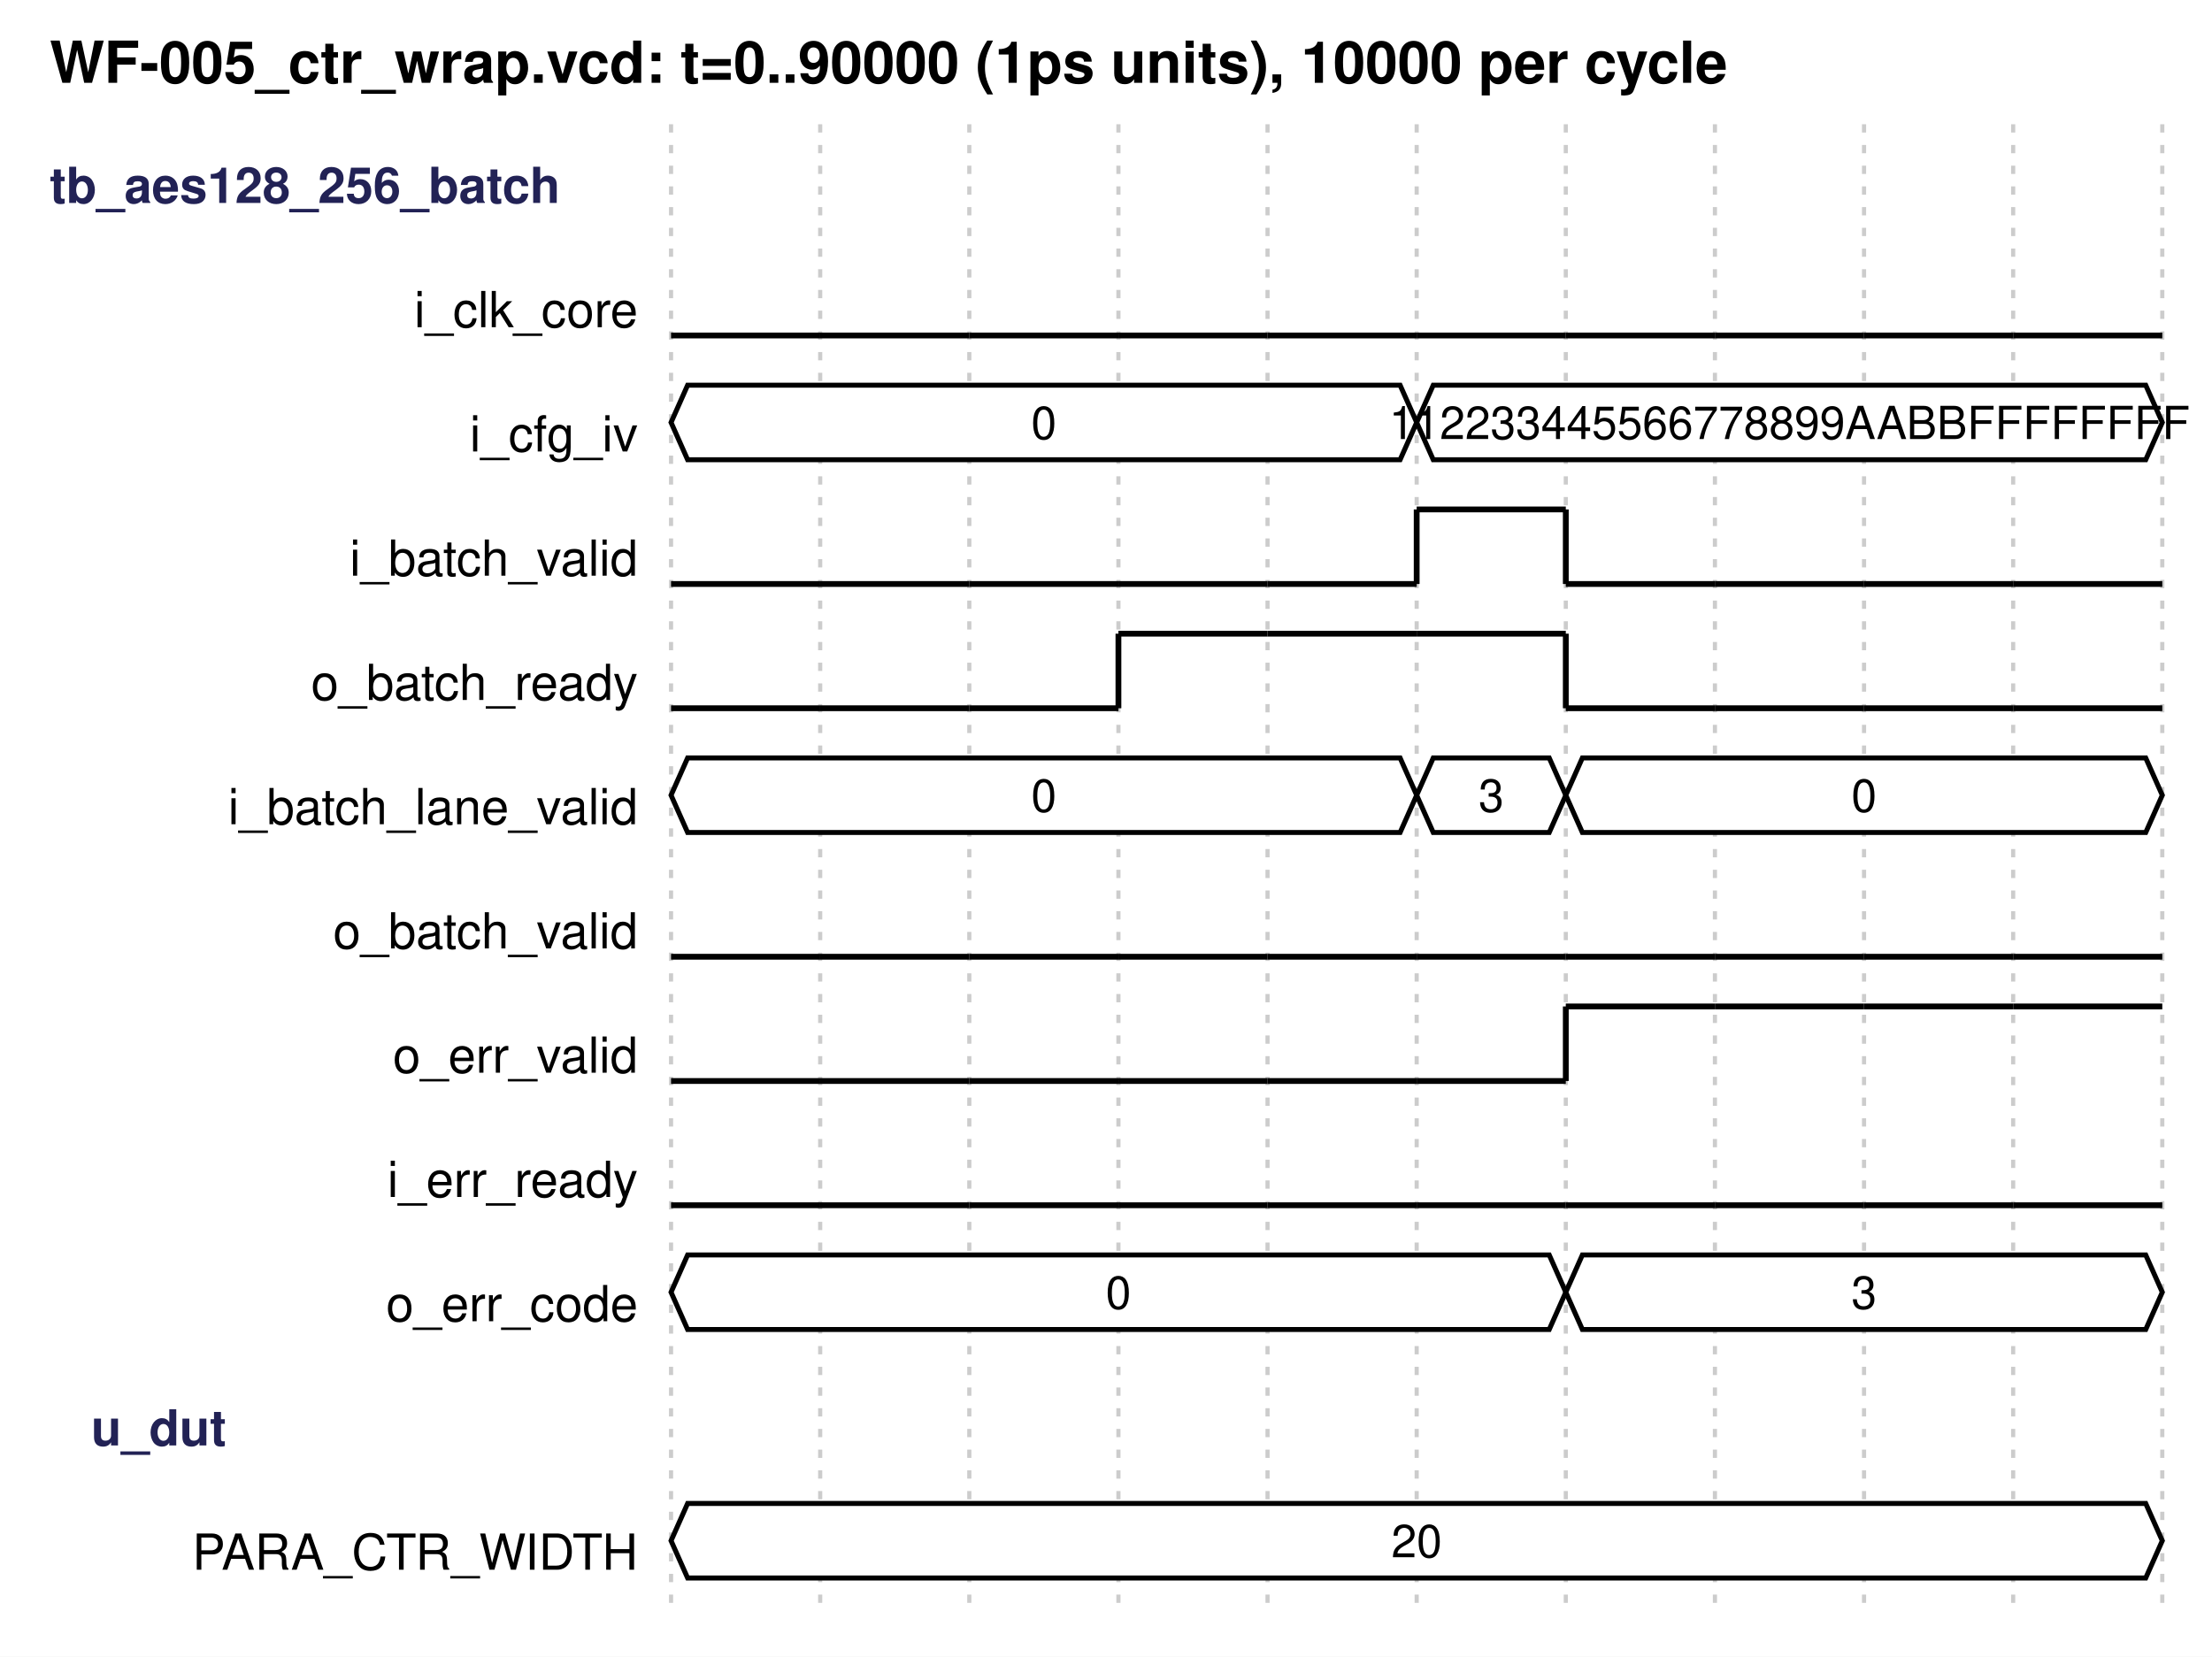
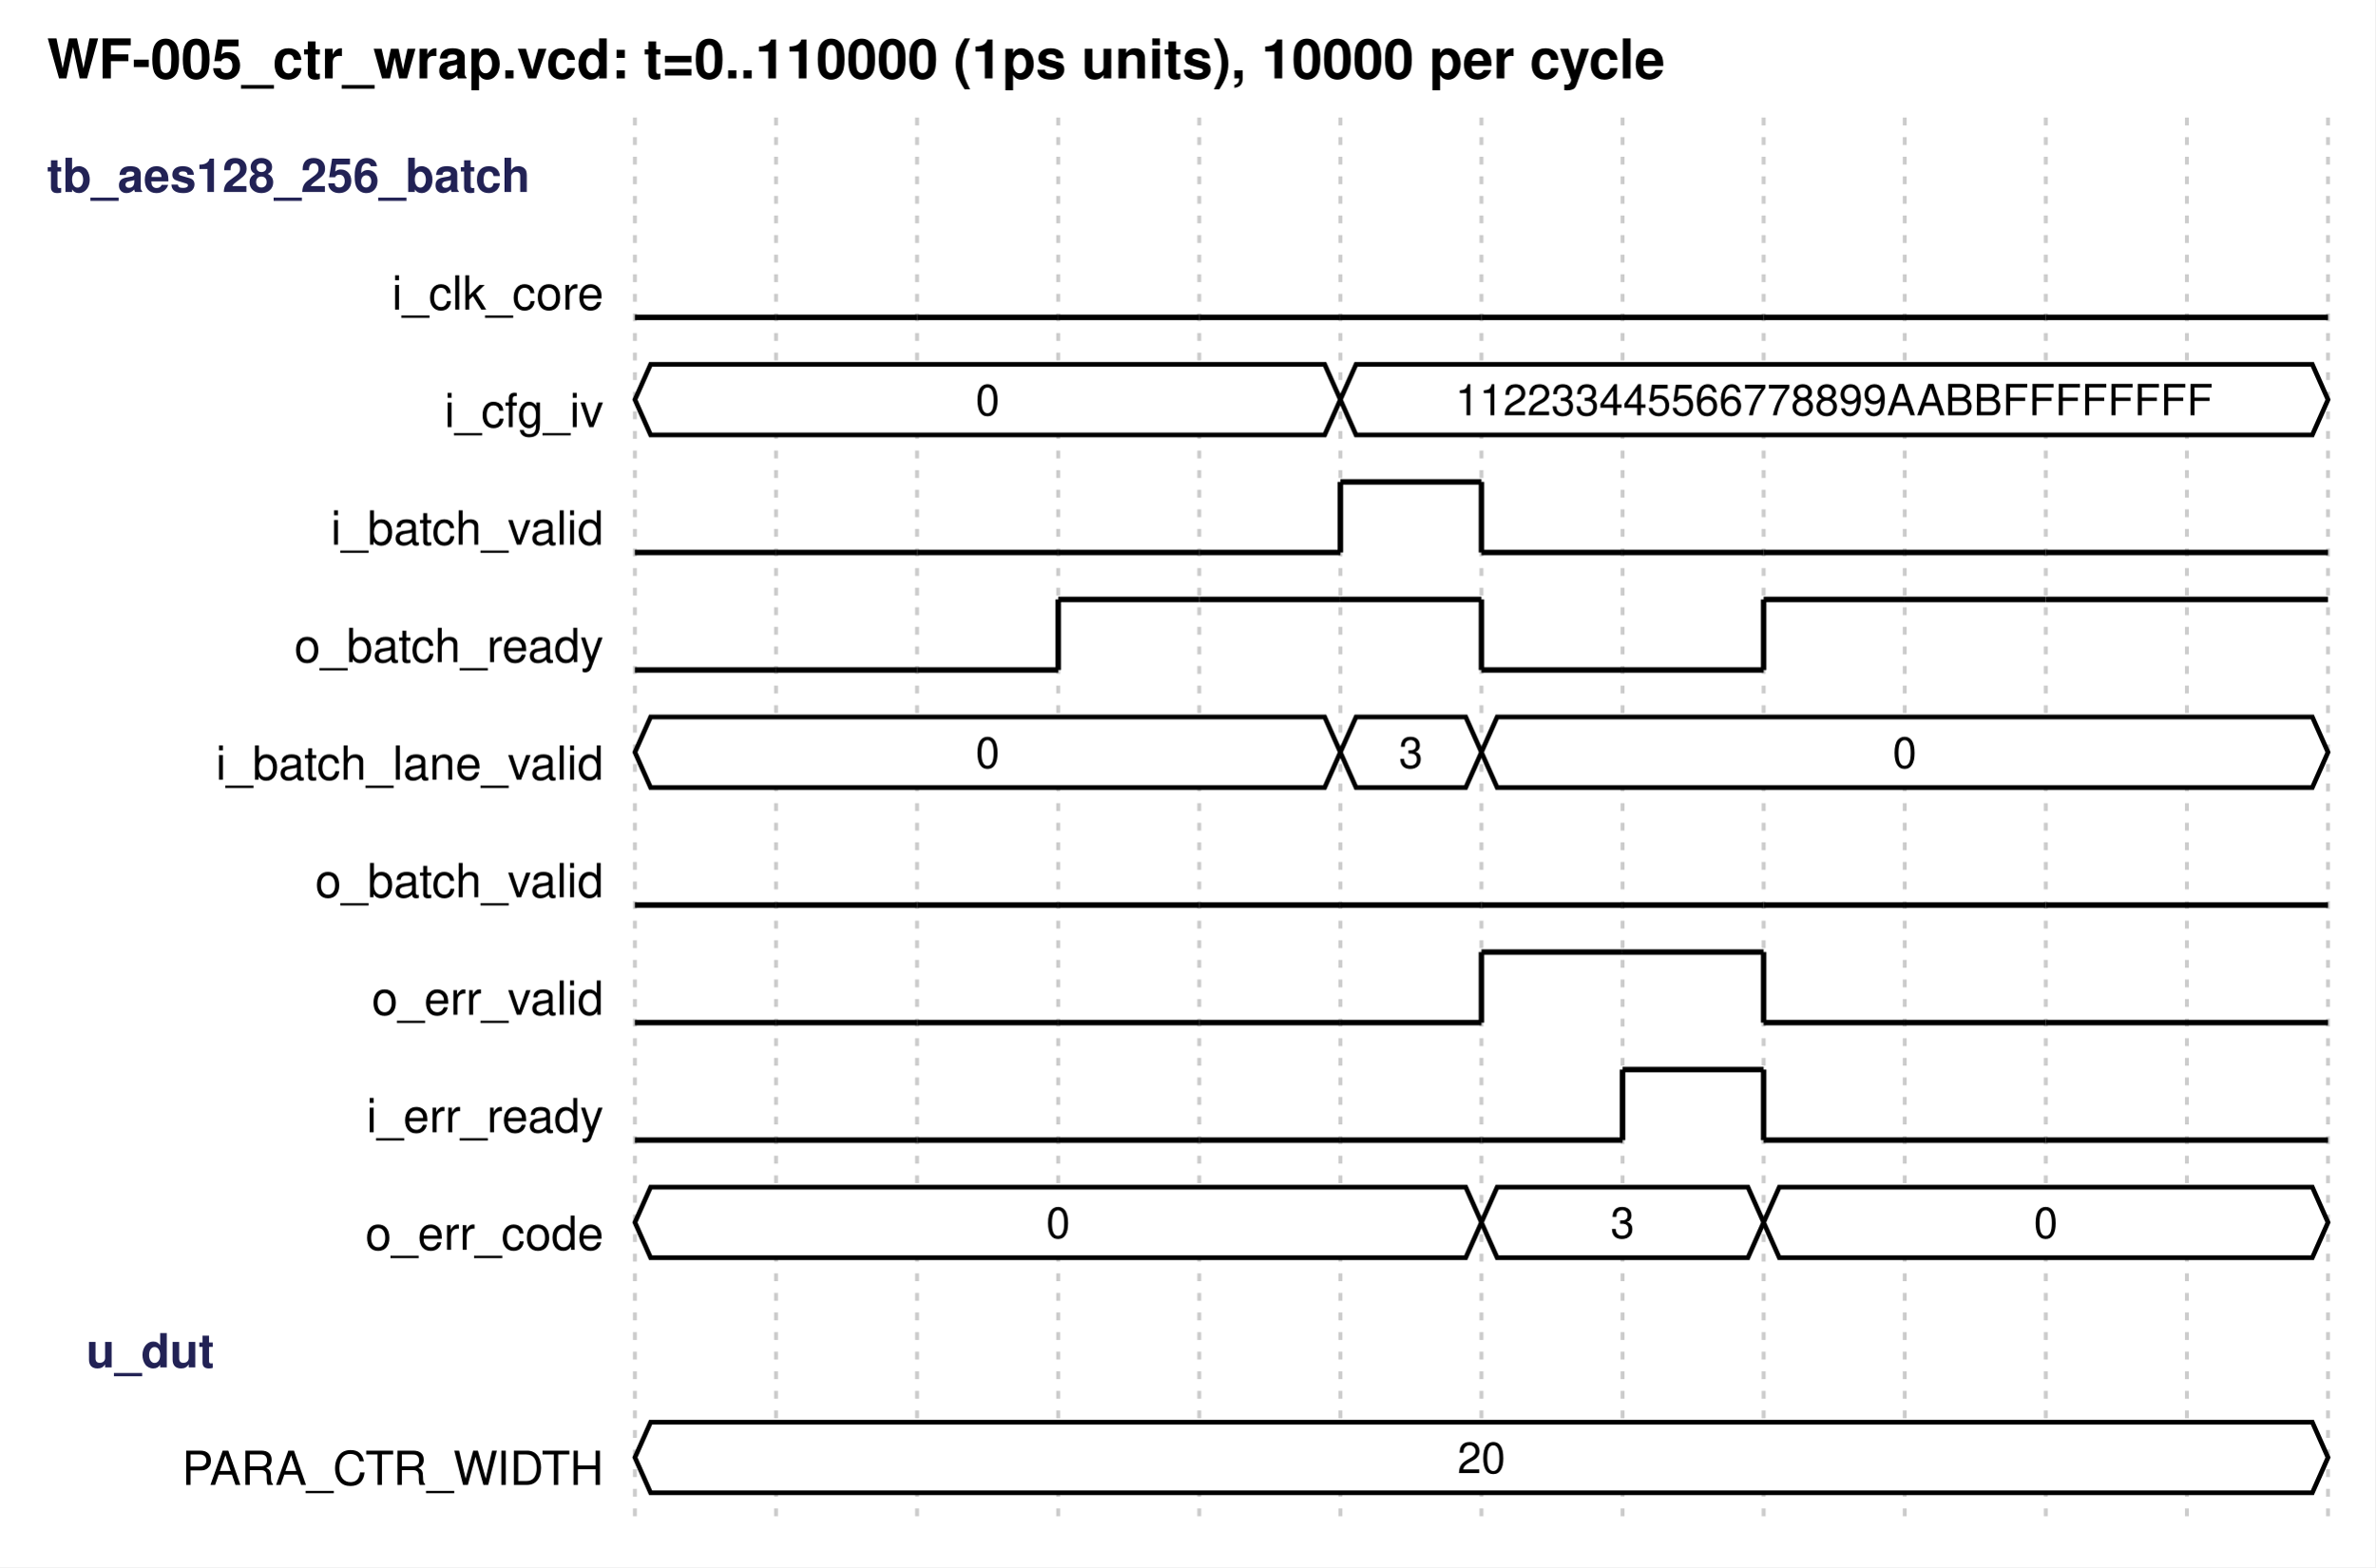
- <svg xmlns="http://www.w3.org/2000/svg" width="534" height="400" viewBox="0 0 534 400" font-family="Helvetica,Arial,sans-serif">
+ <svg xmlns="http://www.w3.org/2000/svg" width="606" height="400" viewBox="0 0 606 400" font-family="Helvetica,Arial,sans-serif">
  <rect width="100%" height="100%" fill="#fff" />
-   <text x="12" y="20" font-size="14" font-weight="bold">WF-005_ctr_wrap.vcd: t=0..90000 (1ps units), 10000 per cycle</text>
+   <text x="12" y="20" font-size="14" font-weight="bold">WF-005_ctr_wrap.vcd: t=0..110000 (1ps units), 10000 per cycle</text>
  <line x1="162" y1="30" x2="162" y2="390" stroke="#ccc" stroke-dasharray="2,3" />
  <line x1="198" y1="30" x2="198" y2="390" stroke="#ccc" stroke-dasharray="2,3" />
  <line x1="234" y1="30" x2="234" y2="390" stroke="#ccc" stroke-dasharray="2,3" />
  <line x1="270" y1="30" x2="270" y2="390" stroke="#ccc" stroke-dasharray="2,3" />
  <line x1="306" y1="30" x2="306" y2="390" stroke="#ccc" stroke-dasharray="2,3" />
  <line x1="342" y1="30" x2="342" y2="390" stroke="#ccc" stroke-dasharray="2,3" />
  <line x1="378" y1="30" x2="378" y2="390" stroke="#ccc" stroke-dasharray="2,3" />
  <line x1="414" y1="30" x2="414" y2="390" stroke="#ccc" stroke-dasharray="2,3" />
  <line x1="450" y1="30" x2="450" y2="390" stroke="#ccc" stroke-dasharray="2,3" />
  <line x1="486" y1="30" x2="486" y2="390" stroke="#ccc" stroke-dasharray="2,3" />
  <line x1="522" y1="30" x2="522" y2="390" stroke="#ccc" stroke-dasharray="2,3" />
+   <line x1="558" y1="30" x2="558" y2="390" stroke="#ccc" stroke-dasharray="2,3" />
+   <line x1="594" y1="30" x2="594" y2="390" stroke="#ccc" stroke-dasharray="2,3" />
  <text x="12" y="49" font-size="12" font-weight="bold" fill="#225">tb_aes128_256_batch</text>
  <text x="154" y="79" font-size="12" text-anchor="end">i_clk_core</text>
  <polyline points="162.0,81.0 198.0,81.0" stroke="#000" stroke-width="1.4" fill="none" />
  <polyline points="198.0,81.0 234.0,81.0" stroke="#000" stroke-width="1.4" fill="none" />
  <polyline points="234.0,81.0 270.0,81.0" stroke="#000" stroke-width="1.4" fill="none" />
  <polyline points="270.0,81.0 306.0,81.0" stroke="#000" stroke-width="1.4" fill="none" />
  <polyline points="306.0,81.0 342.0,81.0" stroke="#000" stroke-width="1.4" fill="none" />
  <polyline points="342.0,81.0 378.0,81.0" stroke="#000" stroke-width="1.4" fill="none" />
  <polyline points="378.0,81.0 414.0,81.0" stroke="#000" stroke-width="1.4" fill="none" />
  <polyline points="414.0,81.0 450.0,81.0" stroke="#000" stroke-width="1.4" fill="none" />
  <polyline points="450.0,81.0 486.0,81.0" stroke="#000" stroke-width="1.4" fill="none" />
  <polyline points="486.0,81.0 522.0,81.0" stroke="#000" stroke-width="1.4" fill="none" />
+   <polyline points="522.0,81.0 558.0,81.0" stroke="#000" stroke-width="1.4" fill="none" />
+   <polyline points="558.0,81.0 594.0,81.0" stroke="#000" stroke-width="1.4" fill="none" />
  <text x="154" y="109" font-size="12" text-anchor="end">i_cfg_iv</text>
  <polygon points="166.0,93.0 338.0,93.0 342.0,102.0 338.0,111.0 166.0,111.0 162.0,102.0" fill="#ffffff" stroke="#000" stroke-width="1.2" />
  <text x="252.0" y="106.0" text-anchor="middle" font-size="11">0</text>
-   <polygon points="346.0,93.0 518.0,93.0 522.0,102.0 518.0,111.0 346.0,111.0 342.0,102.0" fill="#ffffff" stroke="#000" stroke-width="1.2" />
-   <text x="432.0" y="106.0" text-anchor="middle" font-size="11">112233445566778899AABBFFFFFFFF</text>
+   <polygon points="346.0,93.0 590.0,93.0 594.0,102.0 590.0,111.0 346.0,111.0 342.0,102.0" fill="#ffffff" stroke="#000" stroke-width="1.2" />
+   <text x="468.0" y="106.0" text-anchor="middle" font-size="11">112233445566778899AABBFFFFFFFF</text>
  <text x="154" y="139" font-size="12" text-anchor="end">i_batch_valid</text>
  <polyline points="162.0,141.0 198.0,141.0" stroke="#000" stroke-width="1.4" fill="none" />
  <polyline points="198.0,141.0 234.0,141.0" stroke="#000" stroke-width="1.4" fill="none" />
  <polyline points="234.0,141.0 270.0,141.0" stroke="#000" stroke-width="1.4" fill="none" />
  <polyline points="270.0,141.0 306.0,141.0" stroke="#000" stroke-width="1.4" fill="none" />
  <polyline points="306.0,141.0 342.0,141.0" stroke="#000" stroke-width="1.4" fill="none" />
  <polyline points="342.0,141.0 342.0,123.0" stroke="#000" stroke-width="1.4" fill="none" />
  <polyline points="342.0,123.0 378.0,123.0" stroke="#000" stroke-width="1.4" fill="none" />
  <polyline points="378.0,123.0 378.0,141.0" stroke="#000" stroke-width="1.4" fill="none" />
  <polyline points="378.0,141.0 414.0,141.0" stroke="#000" stroke-width="1.4" fill="none" />
  <polyline points="414.0,141.0 450.0,141.0" stroke="#000" stroke-width="1.4" fill="none" />
  <polyline points="450.0,141.0 486.0,141.0" stroke="#000" stroke-width="1.4" fill="none" />
  <polyline points="486.0,141.0 522.0,141.0" stroke="#000" stroke-width="1.4" fill="none" />
+   <polyline points="522.0,141.0 558.0,141.0" stroke="#000" stroke-width="1.4" fill="none" />
+   <polyline points="558.0,141.0 594.0,141.0" stroke="#000" stroke-width="1.4" fill="none" />
  <text x="154" y="169" font-size="12" text-anchor="end">o_batch_ready</text>
  <polyline points="162.0,171.0 198.0,171.0" stroke="#000" stroke-width="1.4" fill="none" />
  <polyline points="198.0,171.0 234.0,171.0" stroke="#000" stroke-width="1.4" fill="none" />
  <polyline points="234.0,171.0 270.0,171.0" stroke="#000" stroke-width="1.4" fill="none" />
  <polyline points="270.0,171.0 270.0,153.0" stroke="#000" stroke-width="1.4" fill="none" />
  <polyline points="270.0,153.0 306.0,153.0" stroke="#000" stroke-width="1.4" fill="none" />
  <polyline points="306.0,153.0 342.0,153.0" stroke="#000" stroke-width="1.4" fill="none" />
  <polyline points="342.0,153.0 378.0,153.0" stroke="#000" stroke-width="1.4" fill="none" />
  <polyline points="378.0,153.0 378.0,171.0" stroke="#000" stroke-width="1.4" fill="none" />
  <polyline points="378.0,171.0 414.0,171.0" stroke="#000" stroke-width="1.4" fill="none" />
  <polyline points="414.0,171.0 450.0,171.0" stroke="#000" stroke-width="1.4" fill="none" />
-   <polyline points="450.0,171.0 486.0,171.0" stroke="#000" stroke-width="1.4" fill="none" />
-   <polyline points="486.0,171.0 522.0,171.0" stroke="#000" stroke-width="1.4" fill="none" />
+   <polyline points="450.0,171.0 450.0,153.0" stroke="#000" stroke-width="1.4" fill="none" />
+   <polyline points="450.0,153.0 486.0,153.0" stroke="#000" stroke-width="1.4" fill="none" />
+   <polyline points="486.0,153.0 522.0,153.0" stroke="#000" stroke-width="1.4" fill="none" />
+   <polyline points="522.0,153.0 558.0,153.0" stroke="#000" stroke-width="1.4" fill="none" />
+   <polyline points="558.0,153.0 594.0,153.0" stroke="#000" stroke-width="1.4" fill="none" />
  <text x="154" y="199" font-size="12" text-anchor="end">i_batch_lane_valid</text>
  <polygon points="166.0,183.0 338.0,183.0 342.0,192.0 338.0,201.0 166.0,201.0 162.0,192.0" fill="#ffffff" stroke="#000" stroke-width="1.2" />
  <text x="252.0" y="196.0" text-anchor="middle" font-size="11">0</text>
  <polygon points="346.0,183.0 374.0,183.0 378.0,192.0 374.0,201.0 346.0,201.0 342.0,192.0" fill="#ffffff" stroke="#000" stroke-width="1.2" />
  <text x="360.0" y="196.0" text-anchor="middle" font-size="11">3</text>
-   <polygon points="382.0,183.0 518.0,183.0 522.0,192.0 518.0,201.0 382.0,201.0 378.0,192.0" fill="#ffffff" stroke="#000" stroke-width="1.2" />
-   <text x="450.0" y="196.0" text-anchor="middle" font-size="11">0</text>
+   <polygon points="382.0,183.0 590.0,183.0 594.0,192.0 590.0,201.0 382.0,201.0 378.0,192.0" fill="#ffffff" stroke="#000" stroke-width="1.2" />
+   <text x="486.0" y="196.0" text-anchor="middle" font-size="11">0</text>
  <text x="154" y="229" font-size="12" text-anchor="end">o_batch_valid</text>
  <polyline points="162.0,231.0 198.0,231.0" stroke="#000" stroke-width="1.4" fill="none" />
  <polyline points="198.0,231.0 234.0,231.0" stroke="#000" stroke-width="1.4" fill="none" />
  <polyline points="234.0,231.0 270.0,231.0" stroke="#000" stroke-width="1.4" fill="none" />
  <polyline points="270.0,231.0 306.0,231.0" stroke="#000" stroke-width="1.4" fill="none" />
  <polyline points="306.0,231.0 342.0,231.0" stroke="#000" stroke-width="1.4" fill="none" />
  <polyline points="342.0,231.0 378.0,231.0" stroke="#000" stroke-width="1.4" fill="none" />
  <polyline points="378.0,231.0 414.0,231.0" stroke="#000" stroke-width="1.4" fill="none" />
  <polyline points="414.0,231.0 450.0,231.0" stroke="#000" stroke-width="1.4" fill="none" />
  <polyline points="450.0,231.0 486.0,231.0" stroke="#000" stroke-width="1.4" fill="none" />
  <polyline points="486.0,231.0 522.0,231.0" stroke="#000" stroke-width="1.4" fill="none" />
+   <polyline points="522.0,231.0 558.0,231.0" stroke="#000" stroke-width="1.4" fill="none" />
+   <polyline points="558.0,231.0 594.0,231.0" stroke="#000" stroke-width="1.4" fill="none" />
  <text x="154" y="259" font-size="12" text-anchor="end">o_err_valid</text>
  <polyline points="162.0,261.0 198.0,261.0" stroke="#000" stroke-width="1.4" fill="none" />
  <polyline points="198.0,261.0 234.0,261.0" stroke="#000" stroke-width="1.4" fill="none" />
  <polyline points="234.0,261.0 270.0,261.0" stroke="#000" stroke-width="1.4" fill="none" />
  <polyline points="270.0,261.0 306.0,261.0" stroke="#000" stroke-width="1.4" fill="none" />
  <polyline points="306.0,261.0 342.0,261.0" stroke="#000" stroke-width="1.4" fill="none" />
  <polyline points="342.0,261.0 378.0,261.0" stroke="#000" stroke-width="1.4" fill="none" />
  <polyline points="378.0,261.0 378.0,243.0" stroke="#000" stroke-width="1.4" fill="none" />
  <polyline points="378.0,243.0 414.0,243.0" stroke="#000" stroke-width="1.4" fill="none" />
  <polyline points="414.0,243.0 450.0,243.0" stroke="#000" stroke-width="1.4" fill="none" />
-   <polyline points="450.0,243.0 486.0,243.0" stroke="#000" stroke-width="1.4" fill="none" />
-   <polyline points="486.0,243.0 522.0,243.0" stroke="#000" stroke-width="1.4" fill="none" />
+   <polyline points="450.0,243.0 450.0,261.0" stroke="#000" stroke-width="1.4" fill="none" />
+   <polyline points="450.0,261.0 486.0,261.0" stroke="#000" stroke-width="1.4" fill="none" />
+   <polyline points="486.0,261.0 522.0,261.0" stroke="#000" stroke-width="1.4" fill="none" />
+   <polyline points="522.0,261.0 558.0,261.0" stroke="#000" stroke-width="1.4" fill="none" />
+   <polyline points="558.0,261.0 594.0,261.0" stroke="#000" stroke-width="1.4" fill="none" />
  <text x="154" y="289" font-size="12" text-anchor="end">i_err_ready</text>
  <polyline points="162.0,291.0 198.0,291.0" stroke="#000" stroke-width="1.4" fill="none" />
  <polyline points="198.0,291.0 234.0,291.0" stroke="#000" stroke-width="1.4" fill="none" />
  <polyline points="234.0,291.0 270.0,291.0" stroke="#000" stroke-width="1.4" fill="none" />
  <polyline points="270.0,291.0 306.0,291.0" stroke="#000" stroke-width="1.4" fill="none" />
  <polyline points="306.0,291.0 342.0,291.0" stroke="#000" stroke-width="1.4" fill="none" />
  <polyline points="342.0,291.0 378.0,291.0" stroke="#000" stroke-width="1.4" fill="none" />
  <polyline points="378.0,291.0 414.0,291.0" stroke="#000" stroke-width="1.4" fill="none" />
-   <polyline points="414.0,291.0 450.0,291.0" stroke="#000" stroke-width="1.4" fill="none" />
+   <polyline points="414.0,291.0 414.0,273.0" stroke="#000" stroke-width="1.4" fill="none" />
+   <polyline points="414.0,273.0 450.0,273.0" stroke="#000" stroke-width="1.4" fill="none" />
+   <polyline points="450.0,273.0 450.0,291.0" stroke="#000" stroke-width="1.4" fill="none" />
  <polyline points="450.0,291.0 486.0,291.0" stroke="#000" stroke-width="1.4" fill="none" />
  <polyline points="486.0,291.0 522.0,291.0" stroke="#000" stroke-width="1.4" fill="none" />
+   <polyline points="522.0,291.0 558.0,291.0" stroke="#000" stroke-width="1.4" fill="none" />
+   <polyline points="558.0,291.0 594.0,291.0" stroke="#000" stroke-width="1.4" fill="none" />
  <text x="154" y="319" font-size="12" text-anchor="end">o_err_code</text>
  <polygon points="166.0,303.0 374.0,303.0 378.0,312.0 374.0,321.0 166.0,321.0 162.0,312.0" fill="#ffffff" stroke="#000" stroke-width="1.2" />
  <text x="270.0" y="316.0" text-anchor="middle" font-size="11">0</text>
-   <polygon points="382.0,303.0 518.0,303.0 522.0,312.0 518.0,321.0 382.0,321.0 378.0,312.0" fill="#ffffff" stroke="#000" stroke-width="1.2" />
-   <text x="450.0" y="316.0" text-anchor="middle" font-size="11">3</text>
+   <polygon points="382.0,303.0 446.0,303.0 450.0,312.0 446.0,321.0 382.0,321.0 378.0,312.0" fill="#ffffff" stroke="#000" stroke-width="1.2" />
+   <text x="414.0" y="316.0" text-anchor="middle" font-size="11">3</text>
+   <polygon points="454.0,303.0 590.0,303.0 594.0,312.0 590.0,321.0 454.0,321.0 450.0,312.0" fill="#ffffff" stroke="#000" stroke-width="1.2" />
+   <text x="522.0" y="316.0" text-anchor="middle" font-size="11">0</text>
  <text x="22" y="349" font-size="12" font-weight="bold" fill="#225">u_dut</text>
  <text x="154" y="379" font-size="12" text-anchor="end">PARA_CTR_WIDTH</text>
-   <polygon points="166.0,363.0 518.0,363.0 522.0,372.0 518.0,381.0 166.0,381.0 162.0,372.0" fill="#ffffff" stroke="#000" stroke-width="1.2" />
-   <text x="342.0" y="376.0" text-anchor="middle" font-size="11">20</text>
+   <polygon points="166.0,363.0 590.0,363.0 594.0,372.0 590.0,381.0 166.0,381.0 162.0,372.0" fill="#ffffff" stroke="#000" stroke-width="1.2" />
+   <text x="378.0" y="376.0" text-anchor="middle" font-size="11">20</text>
</svg>
